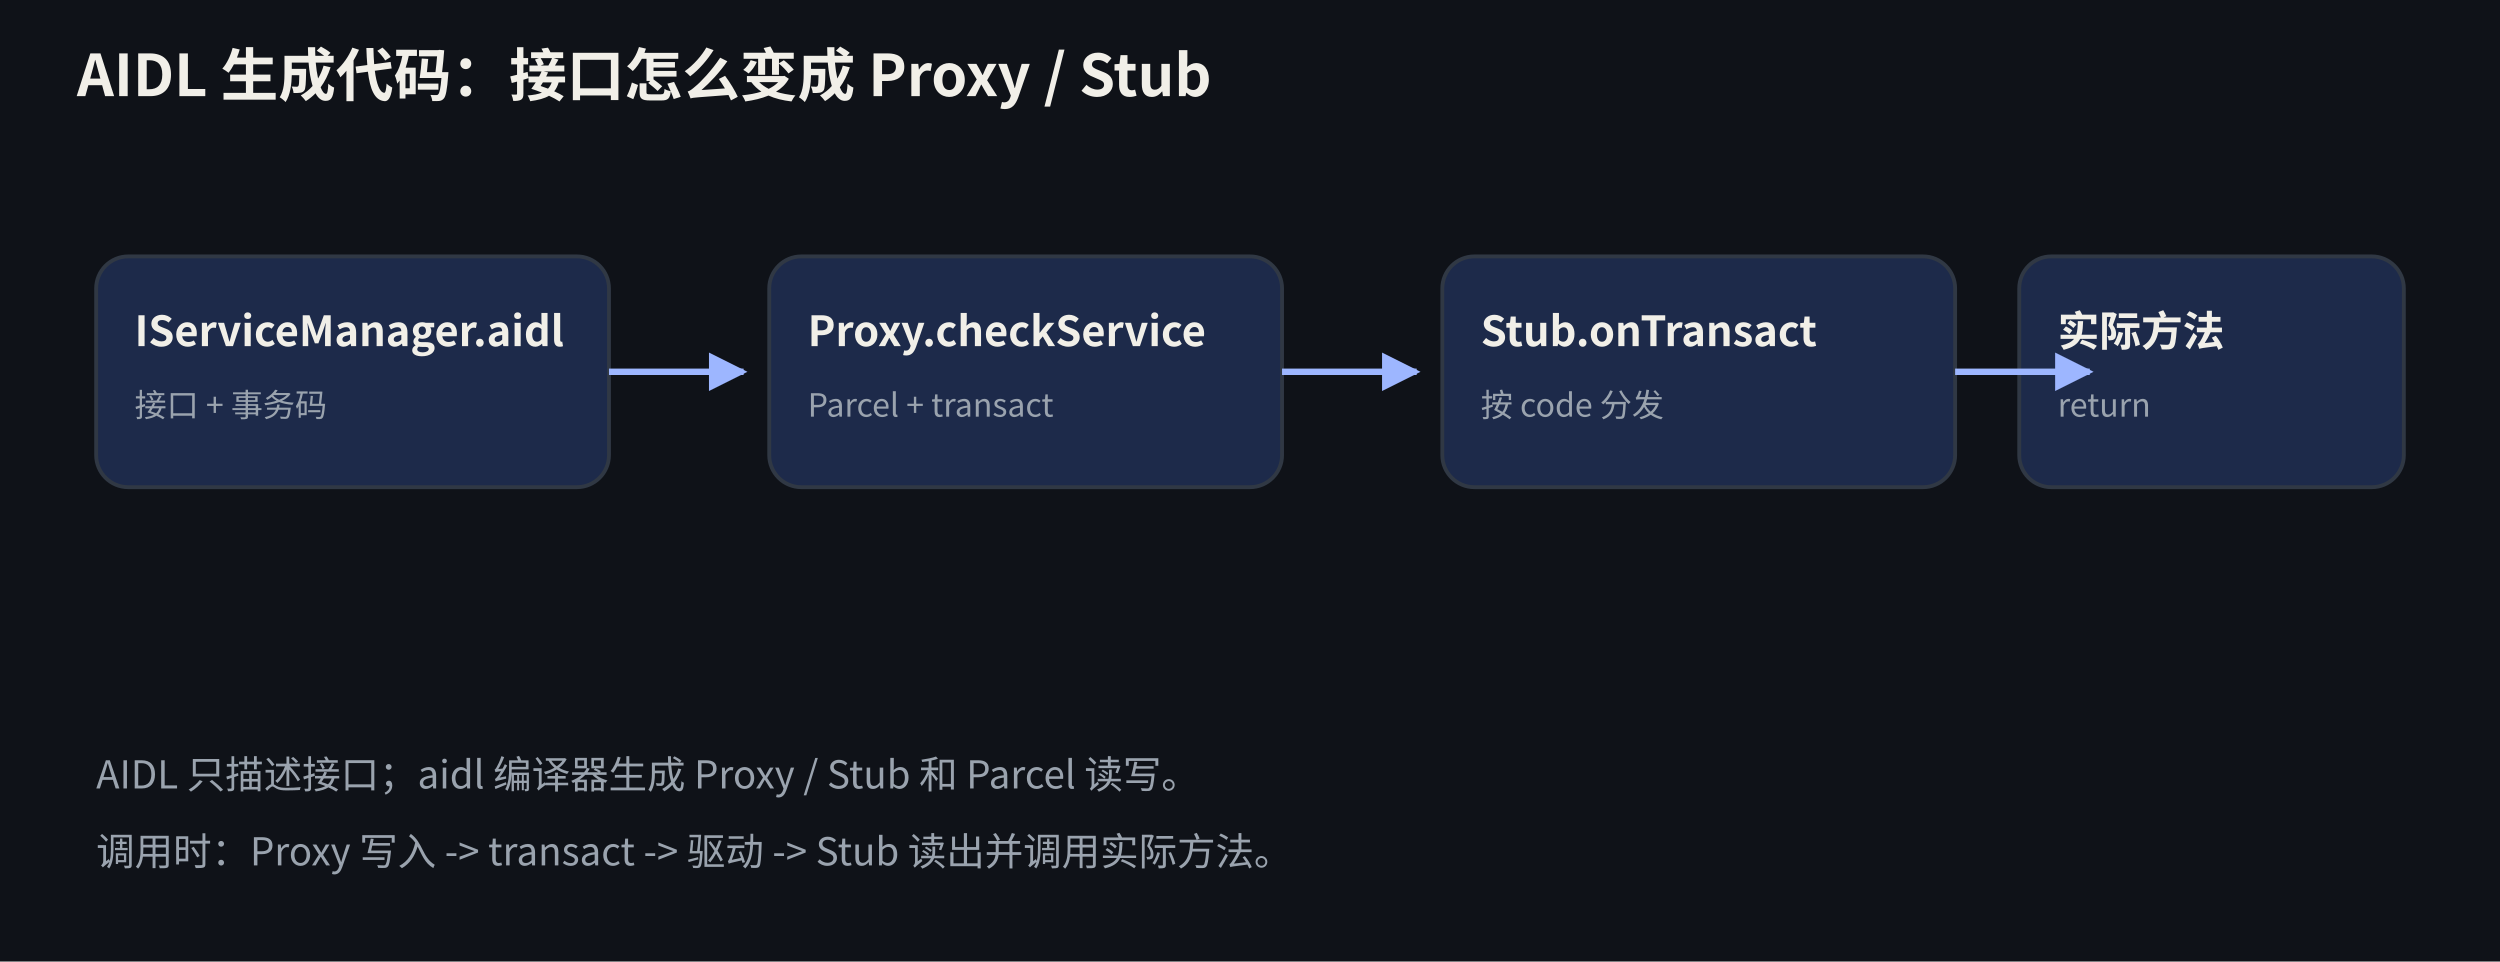
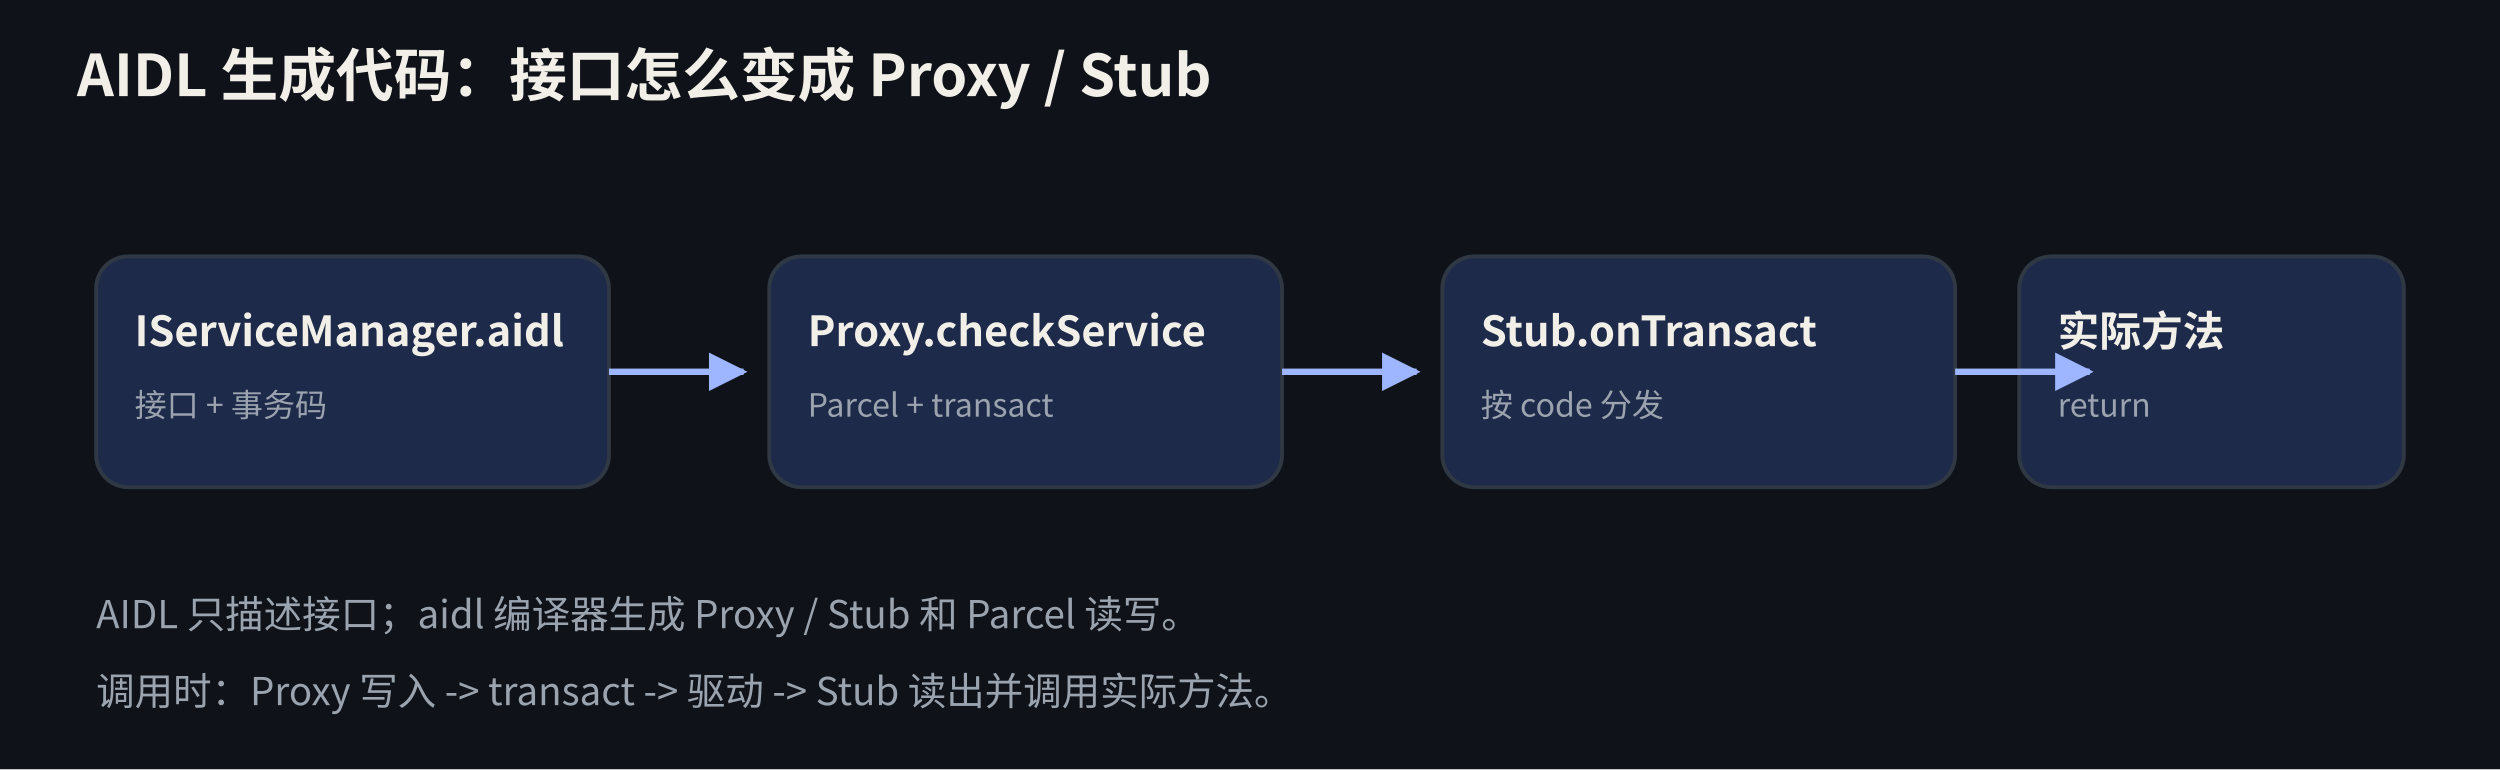
- <svg xmlns="http://www.w3.org/2000/svg" width="780" height="300" viewBox="0 0 780 300" role="img">
+ <svg xmlns="http://www.w3.org/2000/svg" width="780" height="240" viewBox="0 0 780 240" role="img">
  <defs>
    <marker id="a" viewBox="0 0 10 10" refX="9" refY="5" markerWidth="6" markerHeight="6" orient="auto-start-reverse">
      <path d="M0,0 L10,5 L0,10 z" fill="#9db6ff" />
    </marker>
  </defs>
  <rect width="100%" height="100%" fill="#0f1218" />
  <text x="24" y="30" font-family="Noto Sans SC, Noto Sans CJK SC, system-ui, sans-serif" font-size="18" font-weight="700" fill="#f1efe8">AIDL 生成代码：接口怎么变成 Proxy / Stub</text>
  <rect x="30" y="80" width="160" height="72" rx="10" fill="#1d2a4a" stroke="#303844" stroke-width="1.2" />
  <text x="42" y="108" font-family="Noto Sans SC, Noto Sans CJK SC, system-ui, sans-serif" font-size="13" font-weight="700" fill="#f1efe8">IServiceManager.aidl</text>
  <text x="42" y="130" font-family="Noto Sans SC, Noto Sans CJK SC, system-ui, sans-serif" font-size="10" font-weight="400" fill="#9aa3ae">接口 + 事务码</text>
  <rect x="240" y="80" width="160" height="72" rx="10" fill="#1d2a4a" stroke="#303844" stroke-width="1.2" />
  <text x="252" y="108" font-family="Noto Sans SC, Noto Sans CJK SC, system-ui, sans-serif" font-size="13" font-weight="700" fill="#f1efe8">Proxy.checkService</text>
  <text x="252" y="130" font-family="Noto Sans SC, Noto Sans CJK SC, system-ui, sans-serif" font-size="10" font-weight="400" fill="#9aa3ae">Parcel + transact</text>
  <rect x="450" y="80" width="160" height="72" rx="10" fill="#1d2a4a" stroke="#303844" stroke-width="1.2" />
  <text x="462" y="108" font-family="Noto Sans SC, Noto Sans CJK SC, system-ui, sans-serif" font-size="13" font-weight="700" fill="#f1efe8">Stub.onTransact</text>
  <text x="462" y="130" font-family="Noto Sans SC, Noto Sans CJK SC, system-ui, sans-serif" font-size="10" font-weight="400" fill="#9aa3ae">按 code 分发</text>
  <rect x="630" y="80" width="120" height="72" rx="10" fill="#1d2a4a" stroke="#303844" stroke-width="1.2" />
  <text x="642" y="108" font-family="Noto Sans SC, Noto Sans CJK SC, system-ui, sans-serif" font-size="13" font-weight="700" fill="#f1efe8">实际方法</text>
  <text x="642" y="130" font-family="Noto Sans SC, Noto Sans CJK SC, system-ui, sans-serif" font-size="10" font-weight="400" fill="#9aa3ae">return</text>
  <line x1="190" y1="116" x2="232" y2="116" stroke="#9db6ff" stroke-width="2" marker-end="url(#a)" />
  <line x1="400" y1="116" x2="442" y2="116" stroke="#9db6ff" stroke-width="2" marker-end="url(#a)" />
  <line x1="610" y1="116" x2="652" y2="116" stroke="#9db6ff" stroke-width="2" marker-end="url(#a)" />
-   <text x="30" y="246" font-family="Noto Sans SC, Noto Sans CJK SC, system-ui, sans-serif" font-size="12" font-weight="400" fill="#9aa3ae">AIDL 只描述接口；aidl 编译器生成 Proxy / Stub 和 Parcel 读写。</text>
-   <text x="30" y="270" font-family="Noto Sans SC, Noto Sans CJK SC, system-ui, sans-serif" font-size="12" font-weight="400" fill="#9aa3ae">调用时：Proxy 写入 -&gt; transact -&gt; 驱动 -&gt; Stub 读出并调用实际方法。</text>
+   <text x="30" y="196" font-family="Noto Sans SC, Noto Sans CJK SC, system-ui, sans-serif" font-size="12" font-weight="400" fill="#9aa3ae">AIDL 只描述接口；aidl 编译器生成 Proxy / Stub 和 Parcel 读写。</text>
+   <text x="30" y="220" font-family="Noto Sans SC, Noto Sans CJK SC, system-ui, sans-serif" font-size="12" font-weight="400" fill="#9aa3ae">调用时：Proxy 写入 -&gt; transact -&gt; 驱动 -&gt; Stub 读出并调用实际方法。</text>
</svg>
